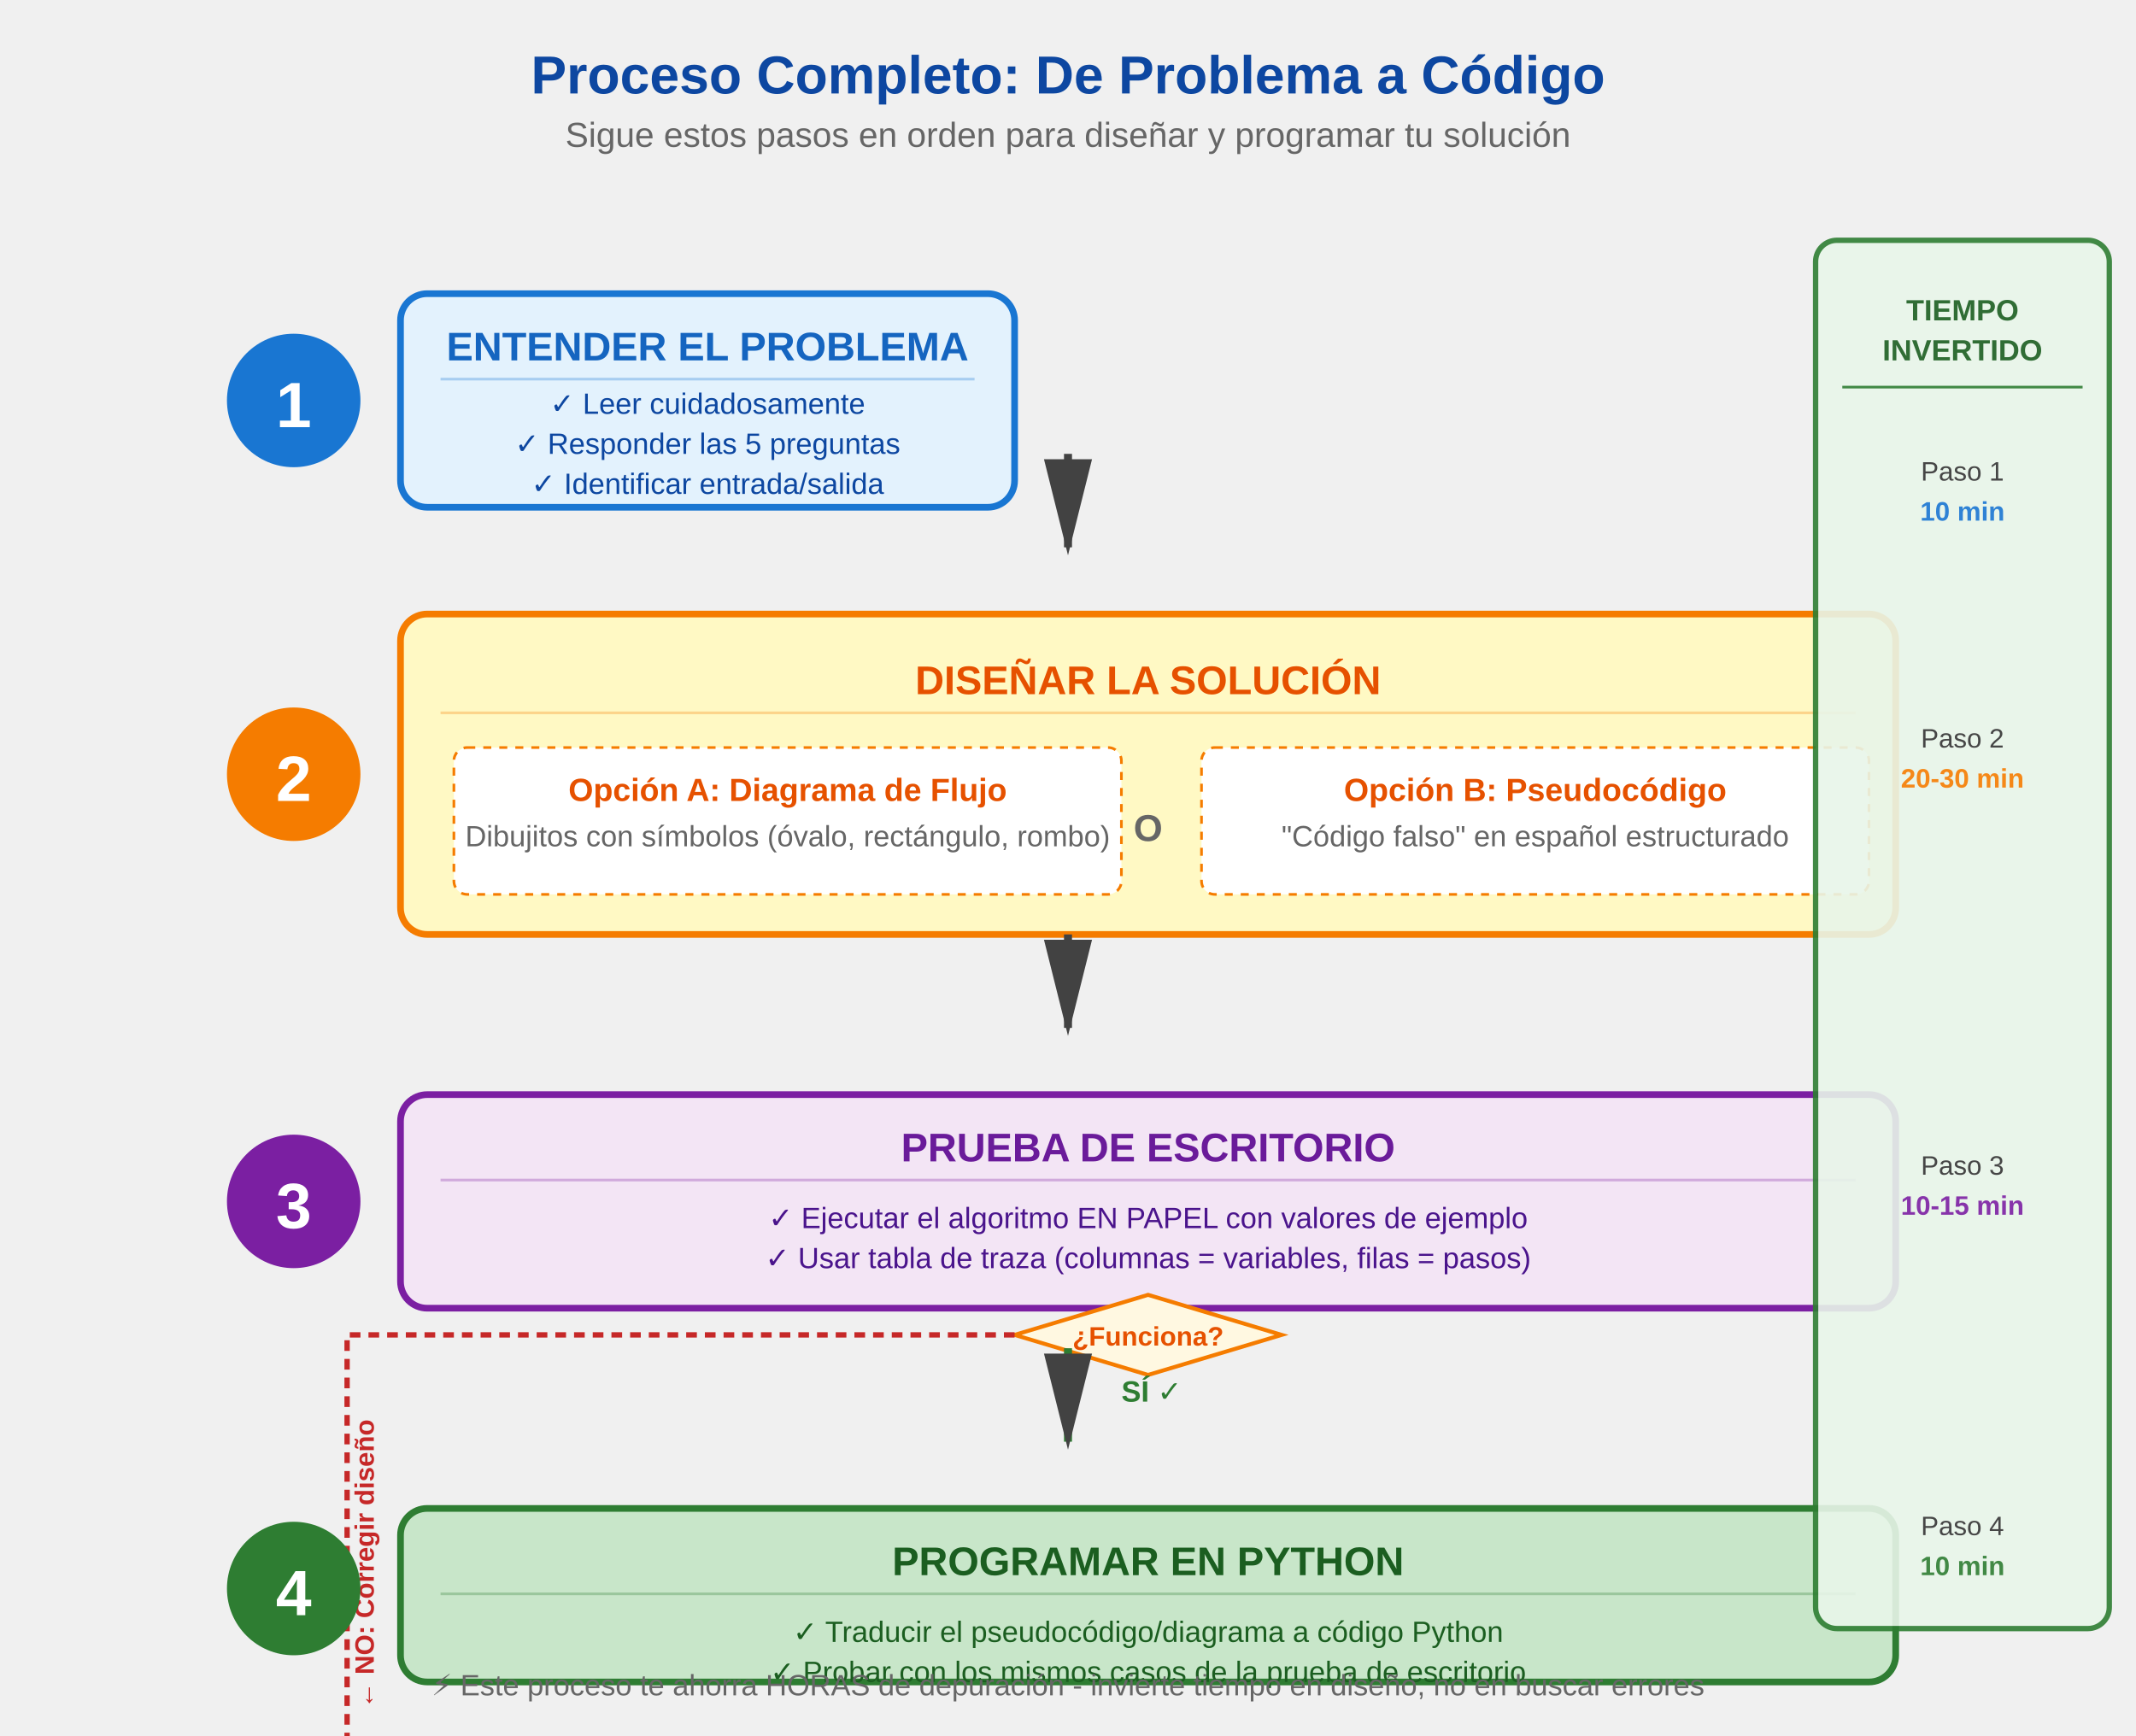
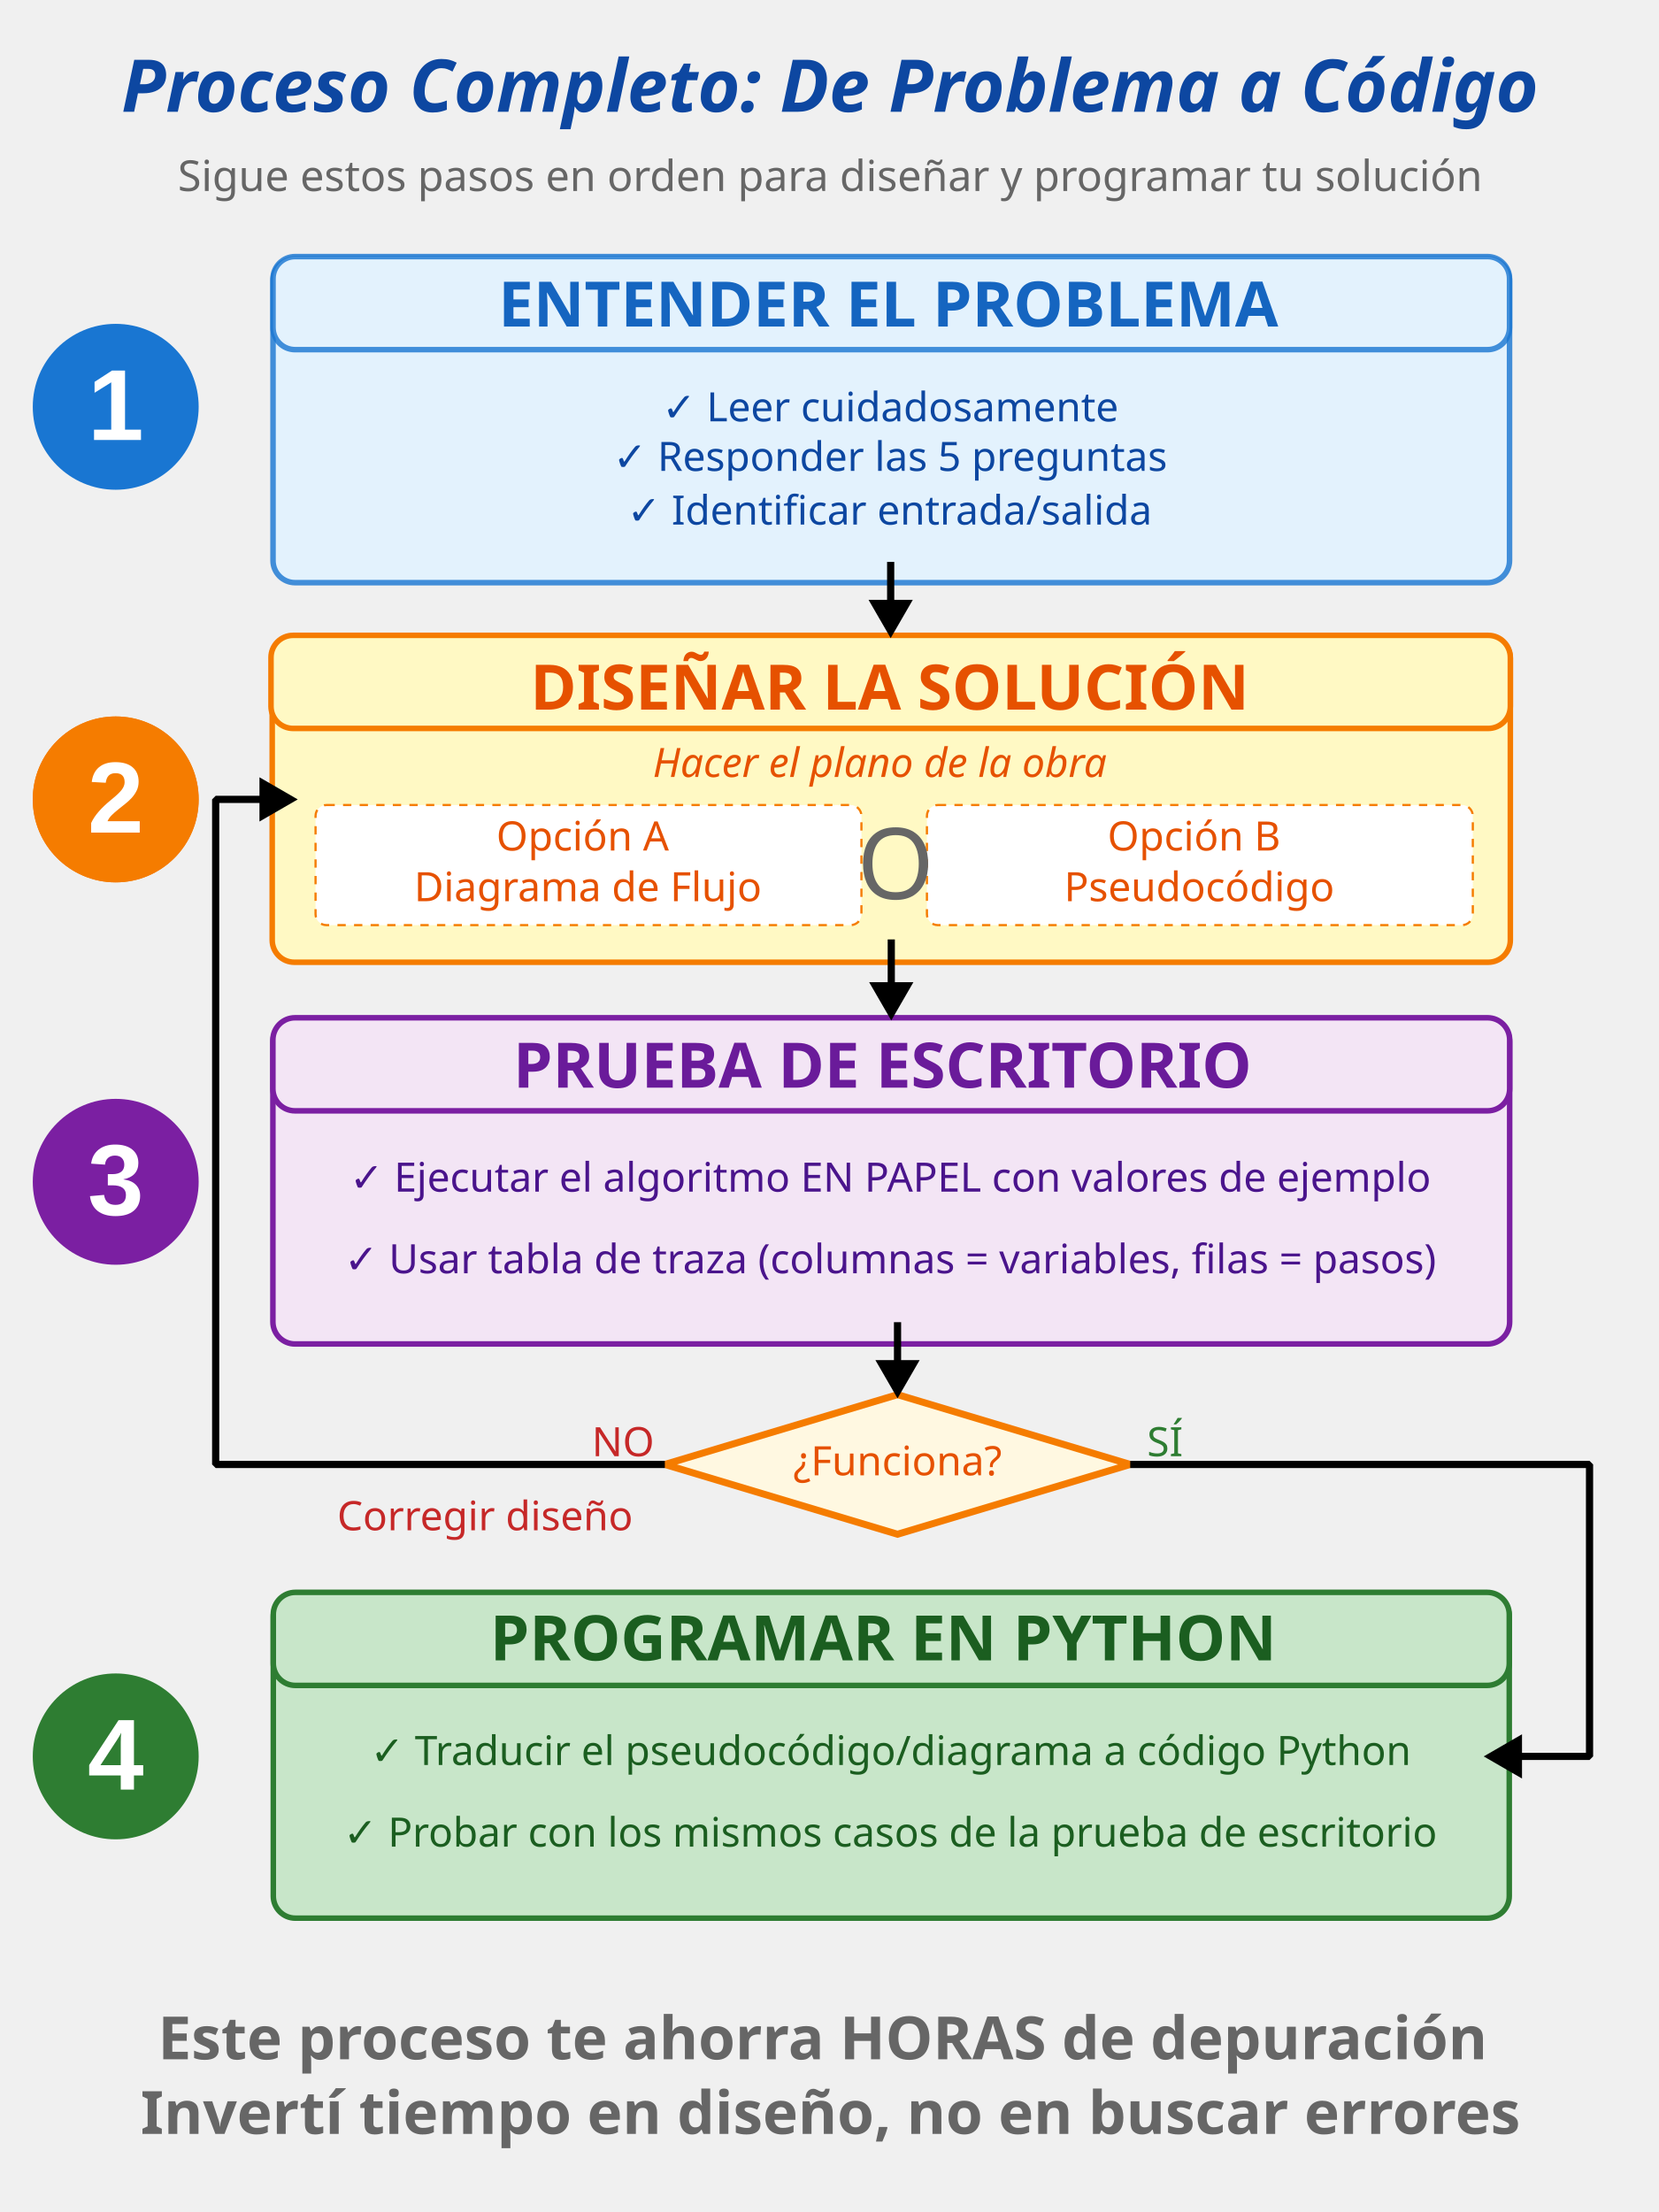
- <svg xmlns="http://www.w3.org/2000/svg" width="800" height="650" viewBox="0 0 800 650">
-   <defs>
-     <style>
+ <svg xmlns="http://www.w3.org/2000/svg" width="600" height="800" viewBox="0 0 600 800" version="1.1" id="svg36">
+   <defs id="defs1">
+     <marker style="overflow:visible" id="marker65" refX="0" refY="0" orient="auto-start-reverse" markerWidth="1" markerHeight="1" viewBox="0 0 1 1" preserveAspectRatio="xMidYMid">
+       <path transform="scale(0.5)" style="fill:context-stroke;fill-rule:evenodd;stroke:context-stroke;stroke-width:1pt" d="M 5.77,0 -2.88,5 V -5 Z" id="path65" />
+     </marker>
+     <marker style="overflow:visible" id="Triangle" refX="0" refY="0" orient="auto-start-reverse" markerWidth="1" markerHeight="1" viewBox="0 0 1 1" preserveAspectRatio="xMidYMid">
+       <path transform="scale(0.5)" style="fill:context-stroke;fill-rule:evenodd;stroke:context-stroke;stroke-width:1pt" d="M 5.77,0 -2.88,5 V -5 Z" id="path135" />
+     </marker>
+     <style id="style1">
      .step-box { stroke-width: 2.5; }
      .step1 { fill: #e3f2fd; stroke: #1976d2; }
      .step2 { fill: #fff9c4; stroke: #f57c00; }
      .step3 { fill: #f3e5f5; stroke: #7b1fa2; }
      .step4 { fill: #c8e6c9; stroke: #2e7d32; }
      .title-text { font-family: 'Arial', sans-serif; font-size: 20px; font-weight: bold; fill: #0d47a1; text-anchor: middle; }
      .step-title { font-family: 'Arial', sans-serif; font-size: 15px; font-weight: bold; text-anchor: middle; }
      .step-desc { font-family: 'Arial', sans-serif; font-size: 11px; text-anchor: middle; }
      .number { font-family: 'Arial', sans-serif; font-size: 24px; font-weight: bold; fill: #fff; text-anchor: middle; }
    </style>
    <marker id="arrow-main" markerWidth="12" markerHeight="12" refX="11" refY="3" orient="auto">
-       <polygon points="0 0, 12 3, 0 6" fill="#424242" />
+       <polygon points="0,0 12,3 0,6 " fill="#424242" id="polygon1" />
    </marker>
  </defs>
-   <text x="400" y="35" class="title-text">Proceso Completo: De Problema a Código</text>
-   <text x="400" y="55" font-family="Arial" font-size="13" fill="#666" text-anchor="middle">
-     Sigue estos pasos en orden para diseñar y programar tu solución
+   <text x="300.132" y="40.427" class="title-text" id="text1" style="font-style:normal;font-variant:normal;font-weight:normal;font-stretch:normal;font-size:26.329px;font-family:Chivo;-inkscape-font-specification:'Chivo, Normal';font-variant-ligatures:normal;font-variant-caps:normal;font-variant-numeric:normal;font-variant-east-asian:normal;text-anchor:middle;fill:#0d47a1;stroke-width:1.04">
+     <tspan style="font-style:italic;font-variant:normal;font-weight:900;font-stretch:normal;font-family:Chivo;-inkscape-font-specification:'Chivo Heavy Italic'" id="tspan49">Proceso Completo: De Problema a Código</tspan>
  </text>
-   <g transform="translate(80, 90)">
-     <circle cx="30" cy="60" r="25" fill="#1976d2" />
-     <text x="30" y="70" class="number">1</text>
-     <rect x="70" y="20" width="230" height="80" rx="10" class="step-box step1" />
-     <text x="185" y="45" class="step-title" fill="#1565c0">ENTENDER EL PROBLEMA</text>
-     <line x1="85" y1="52" x2="285" y2="52" stroke="#1976d2" stroke-width="1" opacity="0.3" />
-     <text x="185" y="65" class="step-desc" fill="#0d47a1">✓ Leer cuidadosamente</text>
-     <text x="185" y="80" class="step-desc" fill="#0d47a1">✓ Responder las 5 preguntas</text>
-     <text x="185" y="95" class="step-desc" fill="#0d47a1">✓ Identificar entrada/salida</text>
+   <text x="300.224" y="69.081" font-family="Arial" font-size="10.266px" fill="#666666" text-anchor="middle" id="text2" style="font-style:normal;font-variant:normal;font-weight:normal;font-stretch:normal;font-size:15.446px;font-family:Chivo;-inkscape-font-specification:'Chivo, Normal';font-variant-ligatures:normal;font-variant-caps:normal;font-variant-numeric:normal;font-variant-east-asian:normal;text-anchor:middle;fill:#666666;stroke-width:1.188">Sigue estos pasos en orden para diseñar y programar tu solución</text>
+   <g id="g72" transform="translate(0,-6)">
+     <g id="g43" transform="matrix(1.519577,0,0,1.519577,-59.56775,-33.40715)">
+       <circle cx="66.742" cy="122.753" r="19.742" fill="#1976d2" id="circle2" style="stroke-width:0.79" />
+       <text x="66.742" y="130.65" class="number" id="text3" style="stroke-width:0.79">1</text>
+     </g>
+     <rect x="98.741" y="99.523" width="447.204" height="117.204" rx="7.986" class="step-box step2" id="rect43" style="fill:#e3f2fd;fill-opacity:1;stroke:#1976d2;stroke-width:2;stroke-dasharray:none;stroke-opacity:0.806" />
+     <rect x="98.741" y="98.796" width="447.204" height="33.659" rx="7.986" class="step-box step2" id="rect49" style="fill:#e3f2fd;fill-opacity:1;stroke:#1976d2;stroke-width:2;stroke-dasharray:none;stroke-opacity:0.806" />
+     <text x="321.259" y="124.104" class="step-title" fill="#1565c0" id="text4" style="font-style:normal;font-variant:normal;font-weight:900;font-stretch:normal;font-size:22.667px;font-family:Chivo;-inkscape-font-specification:'Chivo, Heavy';font-variant-ligatures:normal;font-variant-caps:normal;font-variant-numeric:normal;font-variant-east-asian:normal;text-align:center;text-anchor:middle;fill:#1565c0;stroke-width:1.442">ENTENDER EL PROBLEMA</text>
+     <text x="321.978" y="158.391" class="step-desc" fill="#0d47a1" id="text5" style="font-style:normal;font-variant:normal;font-weight:normal;font-stretch:normal;font-size:14.667px;font-family:Chivo;-inkscape-font-specification:'Chivo, Normal';font-variant-ligatures:normal;font-variant-caps:normal;font-variant-numeric:normal;font-variant-east-asian:normal;stroke-width:0.79">✓ Leer cuidadosamente</text>
+     <text x="321.919" y="176.312" class="step-desc" fill="#0d47a1" id="text6" style="font-style:normal;font-variant:normal;font-weight:normal;font-stretch:normal;font-size:14.667px;font-family:Chivo;-inkscape-font-specification:'Chivo, Normal';font-variant-ligatures:normal;font-variant-caps:normal;font-variant-numeric:normal;font-variant-east-asian:normal;stroke-width:0.79">✓ Responder las 5 preguntas</text>
+     <text x="321.707" y="195.721" class="step-desc" fill="#0d47a1" id="text7" style="font-style:normal;font-variant:normal;font-weight:normal;font-stretch:normal;font-size:14.667px;font-family:Chivo;-inkscape-font-specification:'Chivo, Normal';font-variant-ligatures:normal;font-variant-caps:normal;font-variant-numeric:normal;font-variant-east-asian:normal;stroke-width:0.79">✓ Identificar entrada/salida</text>
  </g>
-   <line x1="400" y1="170" x2="400" y2="205" stroke="#424242" stroke-width="3" marker-end="url(#arrow-main)" />
-   <g transform="translate(80, 210)">
-     <circle cx="30" cy="80" r="25" fill="#f57c00" />
-     <text x="30" y="90" class="number">2</text>
-     <rect x="70" y="20" width="560" height="120" rx="10" class="step-box step2" />
-     <text x="350" y="50" class="step-title" fill="#e65100">DISEÑAR LA SOLUCIÓN</text>
-     <line x1="85" y1="57" x2="615" y2="57" stroke="#f57c00" stroke-width="1" opacity="0.3" />
-     <rect x="90" y="70" width="250" height="55" rx="5" fill="#fff" stroke="#f57c00" stroke-width="1" stroke-dasharray="3,3" />
-     <text x="215" y="90" font-family="Arial" font-size="12" fill="#e65100" text-anchor="middle" font-weight="bold">
-       Opción A: Diagrama de Flujo
-     </text>
-     <text x="215" y="107" class="step-desc" fill="#666">
-       Dibujitos con símbolos (óvalo, rectángulo, rombo)
-     </text>
-     <text x="350" y="105" font-family="Arial" font-size="14" fill="#666" text-anchor="middle" font-weight="bold">
-       O
-     </text>
-     <rect x="370" y="70" width="250" height="55" rx="5" fill="#fff" stroke="#f57c00" stroke-width="1" stroke-dasharray="3,3" />
-     <text x="495" y="90" font-family="Arial" font-size="12" fill="#e65100" text-anchor="middle" font-weight="bold">
-       Opción B: Pseudocódigo
-     </text>
-     <text x="495" y="107" class="step-desc" fill="#666">
-       "Código falso" en español estructurado
-     </text>
+   <g id="g69">
+     <g id="g66">
+       <g id="g45" transform="matrix(1.519577,0,0,1.519577,-59.56775,-119.1154)">
+         <circle cx="66.742" cy="359.661" r="19.742" fill="#7b1fa2" id="circle14" style="stroke-width:0.79" />
+         <text x="66.742" y="367.558" class="number" id="text15" style="stroke-width:0.79">3</text>
+       </g>
+       <rect x="98.696" y="368.769" width="447.295" height="117.295" rx="7.987" class="step-box step3" id="rect15" style="stroke-width:2;stroke-dasharray:none" />
+     </g>
+     <g id="g68">
+       <rect x="98.696" y="368.087" width="447.295" height="33.659" rx="7.987" class="step-box step3" id="rect51" style="stroke-width:2;stroke-dasharray:none" />
+       <text x="319.15" y="393.373" class="step-title" fill="#6a1b9a" id="text16" style="font-size:22.667px;text-align:center;text-anchor:middle;stroke-width:0.79">
+         <tspan style="font-style:normal;font-variant:normal;font-weight:900;font-stretch:normal;font-size:22.667px;font-family:Chivo;-inkscape-font-specification:'Chivo Heavy';text-align:center;text-anchor:middle" id="tspan47">PRUEBA DE ESCRITORIO</tspan>
+       </text>
+       <text x="321.978" y="430.973" class="step-desc" fill="#4a148c" id="text17" style="font-style:normal;font-variant:normal;font-weight:normal;font-stretch:normal;font-size:14.667px;font-family:Chivo;-inkscape-font-specification:'Chivo, Normal';font-variant-ligatures:normal;font-variant-caps:normal;font-variant-numeric:normal;font-variant-east-asian:normal;stroke-width:0.79">✓ Ejecutar el algoritmo EN PAPEL con valores de ejemplo</text>
+       <text x="321.963" y="460.496" class="step-desc" fill="#4a148c" id="text18" style="font-style:normal;font-variant:normal;font-weight:normal;font-stretch:normal;font-size:14.667px;font-family:Chivo;-inkscape-font-specification:'Chivo, Normal';font-variant-ligatures:normal;font-variant-caps:normal;font-variant-numeric:normal;font-variant-east-asian:normal;stroke-width:0.79">✓ Usar tabla de traza (columnas = variables, filas = pasos)</text>
+     </g>
  </g>
-   <line x1="400" y1="350" x2="400" y2="385" stroke="#424242" stroke-width="3" marker-end="url(#arrow-main)" />
-   <g transform="translate(80, 390)">
-     <circle cx="30" cy="60" r="25" fill="#7b1fa2" />
-     <text x="30" y="70" class="number">3</text>
-     <rect x="70" y="20" width="560" height="80" rx="10" class="step-box step3" />
-     <text x="350" y="45" class="step-title" fill="#6a1b9a">PRUEBA DE ESCRITORIO</text>
-     <line x1="85" y1="52" x2="615" y2="52" stroke="#7b1fa2" stroke-width="1" opacity="0.3" />
-     <text x="350" y="70" class="step-desc" fill="#4a148c">✓ Ejecutar el algoritmo EN PAPEL con valores de ejemplo</text>
-     <text x="350" y="85" class="step-desc" fill="#4a148c">✓ Usar tabla de traza (columnas = variables, filas = pasos)</text>
-     <path d="M 350,95 L 400,110 L 350,125 L 300,110 Z" fill="#fff8e1" stroke="#f57c00" stroke-width="1.5" />
-     <text x="350" y="114" font-family="Arial" font-size="10" fill="#e65100" text-anchor="middle" font-weight="bold">
-       ¿Funciona?
-     </text>
-     <path d="M 300,110 L 50,110 L 50,300 L 80,300" fill="none" stroke="#c62828" stroke-width="2" stroke-dasharray="4,3" marker-end="url(#arrow-main)" />
-     <text x="60" y="250" font-family="Arial" font-size="10" fill="#c62828" font-weight="bold" transform="rotate(-90, 60, 250)">
-       ← NO: Corregir diseño
-     </text>
+   <text x="121.954" y="553.44" font-family="Arial" font-size="7.897px" fill="#c62828" font-weight="bold" id="text20" style="font-style:normal;font-variant:normal;font-weight:normal;font-stretch:normal;font-size:14.667px;font-family:Chivo;-inkscape-font-specification:'Chivo, Normal';font-variant-ligatures:normal;font-variant-caps:normal;font-variant-numeric:normal;font-variant-east-asian:normal;stroke-width:0.79">Corregir diseño</text>
+   <g id="g46" transform="matrix(1.519577,0,0,1.519577,-59.56775,-85.30556)">
+     <circle cx="66.742" cy="474.166" r="19.742" fill="#2e7d32" id="circle21" style="stroke-width:0.79" />
+     <text x="66.742" y="482.063" class="number" id="text22" style="stroke-width:0.79">4</text>
  </g>
-   <line x1="400" y1="505" x2="400" y2="540" stroke="#2e7d32" stroke-width="3" marker-end="url(#arrow-main)" />
-   <text x="420" y="525" font-family="Arial" font-size="11" fill="#2e7d32" font-weight="bold">SÍ ✓</text>
-   <g transform="translate(80, 545)">
-     <circle cx="30" cy="50" r="25" fill="#2e7d32" />
-     <text x="30" y="60" class="number">4</text>
-     <rect x="70" y="20" width="560" height="65" rx="10" class="step-box step4" />
-     <text x="350" y="45" class="step-title" fill="#1b5e20">PROGRAMAR EN PYTHON</text>
-     <line x1="85" y1="52" x2="615" y2="52" stroke="#2e7d32" stroke-width="1" opacity="0.3" />
-     <text x="350" y="70" class="step-desc" fill="#1b5e20">✓ Traducir el pseudocódigo/diagrama a código Python</text>
-     <text x="350" y="85" class="step-desc" fill="#1b5e20">✓ Probar con los mismos casos de la prueba de escritorio</text>
+   <rect x="98.841" y="576.725" width="447.003" height="117.003" rx="7.982" class="step-box step4" id="rect22" style="stroke-width:2;stroke-dasharray:none" />
+   <rect x="98.841" y="575.898" width="447.003" height="33.657" rx="7.982" class="step-box step4" id="rect52" style="stroke-width:2;stroke-dasharray:none" />
+   <text x="319.444" y="600.501" class="step-title" fill="#1b5e20" id="text23" style="font-size:22.667px;text-align:center;text-anchor:middle;stroke-width:0.79">
+     <tspan style="font-style:normal;font-variant:normal;font-weight:900;font-stretch:normal;font-size:22.667px;font-family:Chivo;-inkscape-font-specification:'Chivo Heavy';text-align:center;text-anchor:middle" id="tspan48">PROGRAMAR EN PYTHON</tspan>
+   </text>
+   <text x="322.132" y="638.326" class="step-desc" fill="#1b5e20" id="text24" style="font-style:normal;font-variant:normal;font-weight:normal;font-stretch:normal;font-size:14.667px;font-family:Chivo;-inkscape-font-specification:'Chivo, Normal';font-variant-ligatures:normal;font-variant-caps:normal;font-variant-numeric:normal;font-variant-east-asian:normal;stroke-width:0.79">✓ Traducir el pseudocódigo/diagrama a código Python</text>
+   <text x="321.978" y="667.849" class="step-desc" fill="#1b5e20" id="text25" style="font-style:normal;font-variant:normal;font-weight:normal;font-stretch:normal;font-size:14.667px;font-family:Chivo;-inkscape-font-specification:'Chivo, Normal';font-variant-ligatures:normal;font-variant-caps:normal;font-variant-numeric:normal;font-variant-east-asian:normal;stroke-width:0.79">✓ Probar con los mismos casos de la prueba de escritorio</text>
+   <path d="m 324.602,504.388 84.153,25.246 -84.153,25.246 -84.153,-25.246 z" fill="#fff8e1" stroke="#f57c00" stroke-width="2.525" id="path18" />
+   <text x="324.609" y="533.557" font-family="Arial" font-size="7.897px" fill="#e65100" text-anchor="middle" font-weight="bold" id="text19" style="font-style:normal;font-variant:normal;font-weight:normal;font-stretch:normal;font-size:14.667px;font-family:Chivo;-inkscape-font-specification:'Chivo, Normal';font-variant-ligatures:normal;font-variant-caps:normal;font-variant-numeric:normal;font-variant-east-asian:normal;stroke-width:0.79">¿Funciona?</text>
+   <text x="414.833" y="526.664" font-family="Arial" font-size="8.687px" fill="#2e7d32" font-weight="bold" id="text21" style="font-style:normal;font-variant:normal;font-weight:normal;font-stretch:normal;font-size:14.667px;font-family:Chivo;-inkscape-font-specification:'Chivo, Normal';font-variant-ligatures:normal;font-variant-caps:normal;font-variant-numeric:normal;font-variant-east-asian:normal;stroke-width:0.79">SÍ</text>
+   <text x="214.042" y="526.664" font-family="Arial" font-size="7.897px" fill="#c62828" font-weight="bold" id="text57" style="font-style:normal;font-variant:normal;font-weight:normal;font-stretch:normal;font-size:14.667px;font-family:Chivo;-inkscape-font-specification:'Chivo, Normal';font-variant-ligatures:normal;font-variant-caps:normal;font-variant-numeric:normal;font-variant-east-asian:normal;stroke-width:0.79">NO</text>
+   <g id="g71">
+     <g id="g44" transform="matrix(1.519577,0,0,1.519577,-59.56775,-65.4146)">
+       <circle cx="66.742" cy="233.31" r="19.742" fill="#f57c00" id="circle7" style="stroke-width:0.79" />
+       <text x="66.742" y="241.207" class="number" id="text8" style="stroke-width:0.79">2</text>
+       <circle cx="66.742" cy="233.31" r="19.742" fill="#f57c00" id="circle37" style="stroke-width:0.79" />
+       <text x="66.742" y="241.207" class="number" id="text37" style="stroke-width:0.79">2</text>
+     </g>
+     <g id="g70">
+       <rect x="98.45" y="230.225" width="447.785" height="117.785" rx="7.996" class="step-box step2" id="rect37" style="stroke-width:2;stroke-dasharray:none" />
+       <rect x="114.124" y="291.151" width="197.423" height="43.433" rx="3.948" fill="#ffffff" stroke="#f57c00" stroke-width="0.79" stroke-dasharray="3, 3" id="rect9" />
+       <text x="212.623" y="307.602" font-family="Arial" font-size="9.476px" fill="#e65100" text-anchor="middle" font-weight="bold" id="text10" style="font-style:normal;font-variant:normal;font-weight:normal;font-stretch:normal;font-size:14.667px;font-family:Chivo;-inkscape-font-specification:'Chivo, Normal';font-variant-ligatures:normal;font-variant-caps:normal;font-variant-numeric:normal;font-variant-east-asian:normal;stroke-width:0.79">
+         <tspan id="tspan52" x="212.623" y="307.602" style="font-size:14.667px">Opción A</tspan>
+         <tspan id="tspan53" x="212.623" y="325.936" style="font-size:14.667px">Diagrama de Flujo</tspan>
+       </text>
+       <rect x="335.238" y="291.151" width="197.423" height="43.433" rx="3.948" fill="#ffffff" stroke="#f57c00" stroke-width="0.79" stroke-dasharray="3, 3" id="rect12" />
+       <text x="433.737" y="307.602" font-family="Arial" font-size="9.476px" fill="#e65100" text-anchor="middle" font-weight="bold" id="text13" style="font-style:normal;font-variant:normal;font-weight:normal;font-stretch:normal;font-size:14.667px;font-family:Chivo;-inkscape-font-specification:'Chivo, Normal';font-variant-ligatures:normal;font-variant-caps:normal;font-variant-numeric:normal;font-variant-east-asian:normal;stroke-width:0.79">
+         <tspan id="tspan54" x="433.737" y="307.602" style="font-size:14.667px">Opción B</tspan>
+         <tspan id="tspan55" x="433.737" y="325.936" style="font-size:14.667px">Pseudocódigo</tspan>
+       </text>
+       <text x="323.904" y="325.129" font-family="Arial" font-size="11.056px" fill="#666666" text-anchor="middle" font-weight="bold" id="text41" style="font-style:normal;font-variant:normal;font-weight:normal;font-stretch:normal;font-size:35.749px;font-family:Chivo;-inkscape-font-specification:'Chivo, Normal';font-variant-ligatures:normal;font-variant-caps:normal;font-variant-numeric:normal;font-variant-east-asian:normal;stroke-width:2.822">O</text>
+       <rect x="98.011" y="229.786" width="448.225" height="33.663" rx="8.004" class="step-box step2" id="rect50" style="stroke-width:2;stroke-dasharray:none" />
+       <text x="321.762" y="256.647" class="step-title" fill="#e65100" id="text38" style="font-size:22.667px;text-align:center;text-anchor:middle;stroke-width:0.79">
+         <tspan style="font-style:normal;font-variant:normal;font-weight:900;font-stretch:normal;font-family:Chivo;-inkscape-font-specification:'Chivo Heavy';text-align:center;text-anchor:middle" id="tspan46">DISEÑAR LA SOLUCIÓN</tspan>
+       </text>
+       <text x="318.183" y="281.009" font-family="Arial" font-size="9.476px" fill="#e65100" text-anchor="middle" font-weight="bold" id="text58" style="font-style:normal;font-variant:normal;font-weight:normal;font-stretch:normal;font-size:14.667px;font-family:Chivo;-inkscape-font-specification:'Chivo, Normal';font-variant-ligatures:normal;font-variant-caps:normal;font-variant-numeric:normal;font-variant-east-asian:normal;text-anchor:middle;fill:#e65100;stroke-width:0.79">
+         <tspan id="tspan58" x="318.183" y="281.009" style="font-style:italic;font-variant:normal;font-weight:normal;font-stretch:normal;font-size:14.667px;font-family:Chivo;-inkscape-font-specification:'Chivo, Italic';font-variant-ligatures:normal;font-variant-caps:normal;font-variant-numeric:normal;font-variant-east-asian:normal">Hacer el plano de la obra</tspan>
+       </text>
+     </g>
  </g>
-   <g opacity="0.9">
-     <rect x="680" y="90" width="110" height="520" fill="#e8f5e9" stroke="#2e7d32" stroke-width="2" rx="8" />
-     <text x="735" y="120" font-family="Arial" font-size="11" fill="#1b5e20" text-anchor="middle" font-weight="bold">
-       TIEMPO
-     </text>
-     <text x="735" y="135" font-family="Arial" font-size="11" fill="#1b5e20" text-anchor="middle" font-weight="bold">
-       INVERTIDO
-     </text>
-     <line x1="690" y1="145" x2="780" y2="145" stroke="#2e7d32" stroke-width="1" />
-     <text x="735" y="180" font-family="Arial" font-size="10" fill="#333" text-anchor="middle">Paso 1</text>
-     <text x="735" y="195" font-family="Arial" font-size="10" fill="#1976d2" text-anchor="middle" font-weight="bold">10 min</text>
-     <text x="735" y="280" font-family="Arial" font-size="10" fill="#333" text-anchor="middle">Paso 2</text>
-     <text x="735" y="295" font-family="Arial" font-size="10" fill="#f57c00" text-anchor="middle" font-weight="bold">20-30 min</text>
-     <text x="735" y="440" font-family="Arial" font-size="10" fill="#333" text-anchor="middle">Paso 3</text>
-     <text x="735" y="455" font-family="Arial" font-size="10" fill="#7b1fa2" text-anchor="middle" font-weight="bold">10-15 min</text>
-     <text x="735" y="575" font-family="Arial" font-size="10" fill="#333" text-anchor="middle">Paso 4</text>
-     <text x="735" y="590" font-family="Arial" font-size="10" fill="#2e7d32" text-anchor="middle" font-weight="bold">10 min</text>
-   </g>
-   <text x="400" y="635" font-family="Arial" font-size="11" fill="#666" text-anchor="middle">
-     ⚡ Este proceso te ahorra HORAS de depuración - invierte tiempo en diseño, no en buscar errores
+   <text x="300.331" y="744.77" font-family="Arial" font-size="8.687px" fill="#666666" text-anchor="middle" id="text36" style="font-style:normal;font-variant:normal;font-weight:900;font-stretch:normal;font-size:21.582px;font-family:Chivo;-inkscape-font-specification:'Chivo, Heavy';font-variant-ligatures:normal;font-variant-caps:normal;font-variant-numeric:normal;font-variant-east-asian:normal;text-anchor:middle;fill:#666666;stroke-width:1.962">
+     <tspan id="tspan60" x="300.331" y="744.77" style="font-style:normal;font-variant:normal;font-weight:900;font-stretch:normal;font-size:21.582px;font-family:Chivo;-inkscape-font-specification:'Chivo, Heavy';font-variant-ligatures:normal;font-variant-caps:normal;font-variant-numeric:normal;font-variant-east-asian:normal;text-align:center;text-anchor:middle;stroke-width:1.962">Este proceso te ahorra HORAS de depuración</tspan>
+     <tspan x="300.331" y="771.747" style="font-style:normal;font-variant:normal;font-weight:900;font-stretch:normal;font-size:21.582px;font-family:Chivo;-inkscape-font-specification:'Chivo, Heavy';font-variant-ligatures:normal;font-variant-caps:normal;font-variant-numeric:normal;font-variant-east-asian:normal;text-align:center;text-anchor:middle;stroke-width:1.962" id="tspan62">Invertí tiempo en diseño, no en buscar errores</tspan>
  </text>
+   <path style="fill:none;fill-opacity:1;stroke:#000000;stroke-width:2.6;stroke-linejoin:bevel;stroke-miterlimit:4.4;stroke-dasharray:none;stroke-opacity:1;marker-end:url(#Triangle)" d="M 240.449,529.634 H 78 V 289.117 h 20.45 v 0 0" id="path63" />
+   <path style="fill:none;fill-opacity:1;stroke:#000000;stroke-width:2.6;stroke-linejoin:bevel;stroke-miterlimit:4.4;stroke-dasharray:none;stroke-opacity:1;marker-end:url(#marker65)" d="M 408.755,529.634 H 574.878 V 635.226 H 545.845" id="path64" />
+   <path style="fill:none;fill-opacity:1;stroke:#000000;stroke-width:2.6;stroke-linejoin:bevel;stroke-miterlimit:4.4;stroke-dasharray:none;stroke-opacity:1;marker-end:url(#marker65)" d="m 324.602,478.189 v 18.324" id="path66" />
+   <path style="fill:none;fill-opacity:1;stroke:#000000;stroke-width:2.6;stroke-linejoin:bevel;stroke-miterlimit:4.4;stroke-dasharray:none;stroke-opacity:1;marker-end:url(#marker65)" d="m 322.343,339.76 v 20.077" id="path67" />
+   <path style="fill:none;fill-opacity:1;stroke:#000000;stroke-width:2.6;stroke-linejoin:bevel;stroke-miterlimit:4.4;stroke-dasharray:none;stroke-opacity:1;marker-end:url(#marker65)" d="m 322.124,203.227 v 18.324" id="path68" />
</svg>
